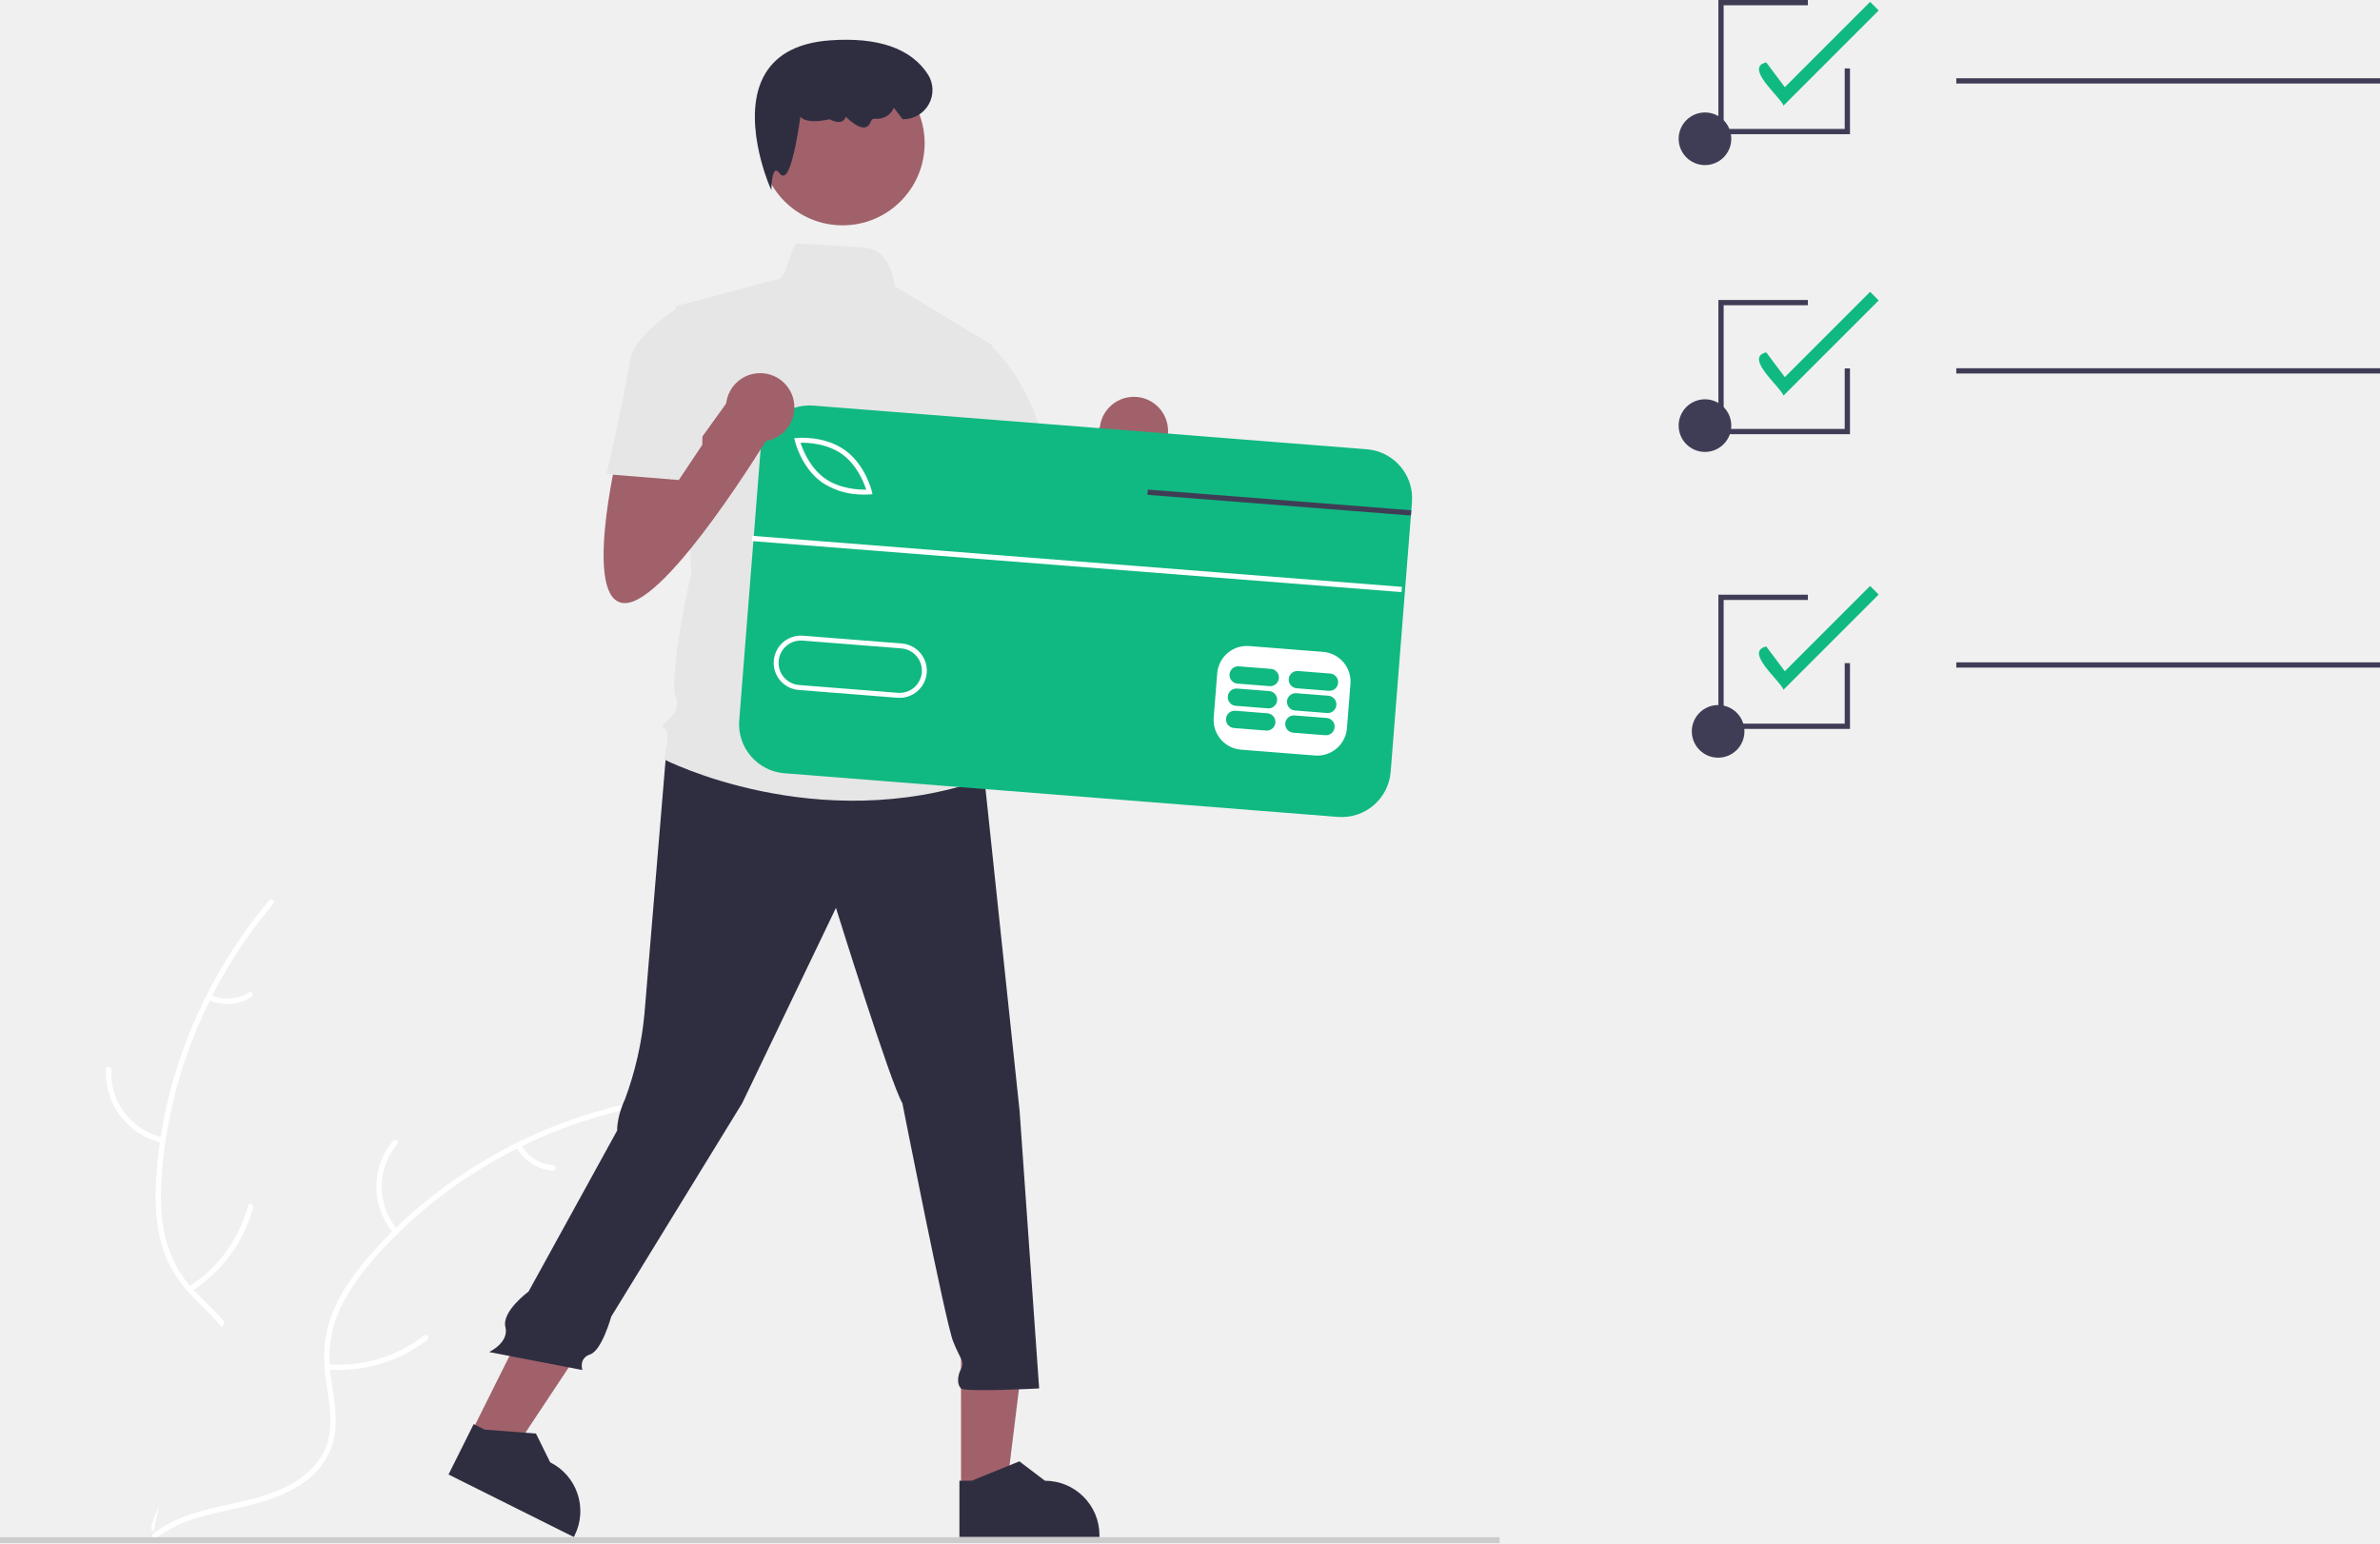
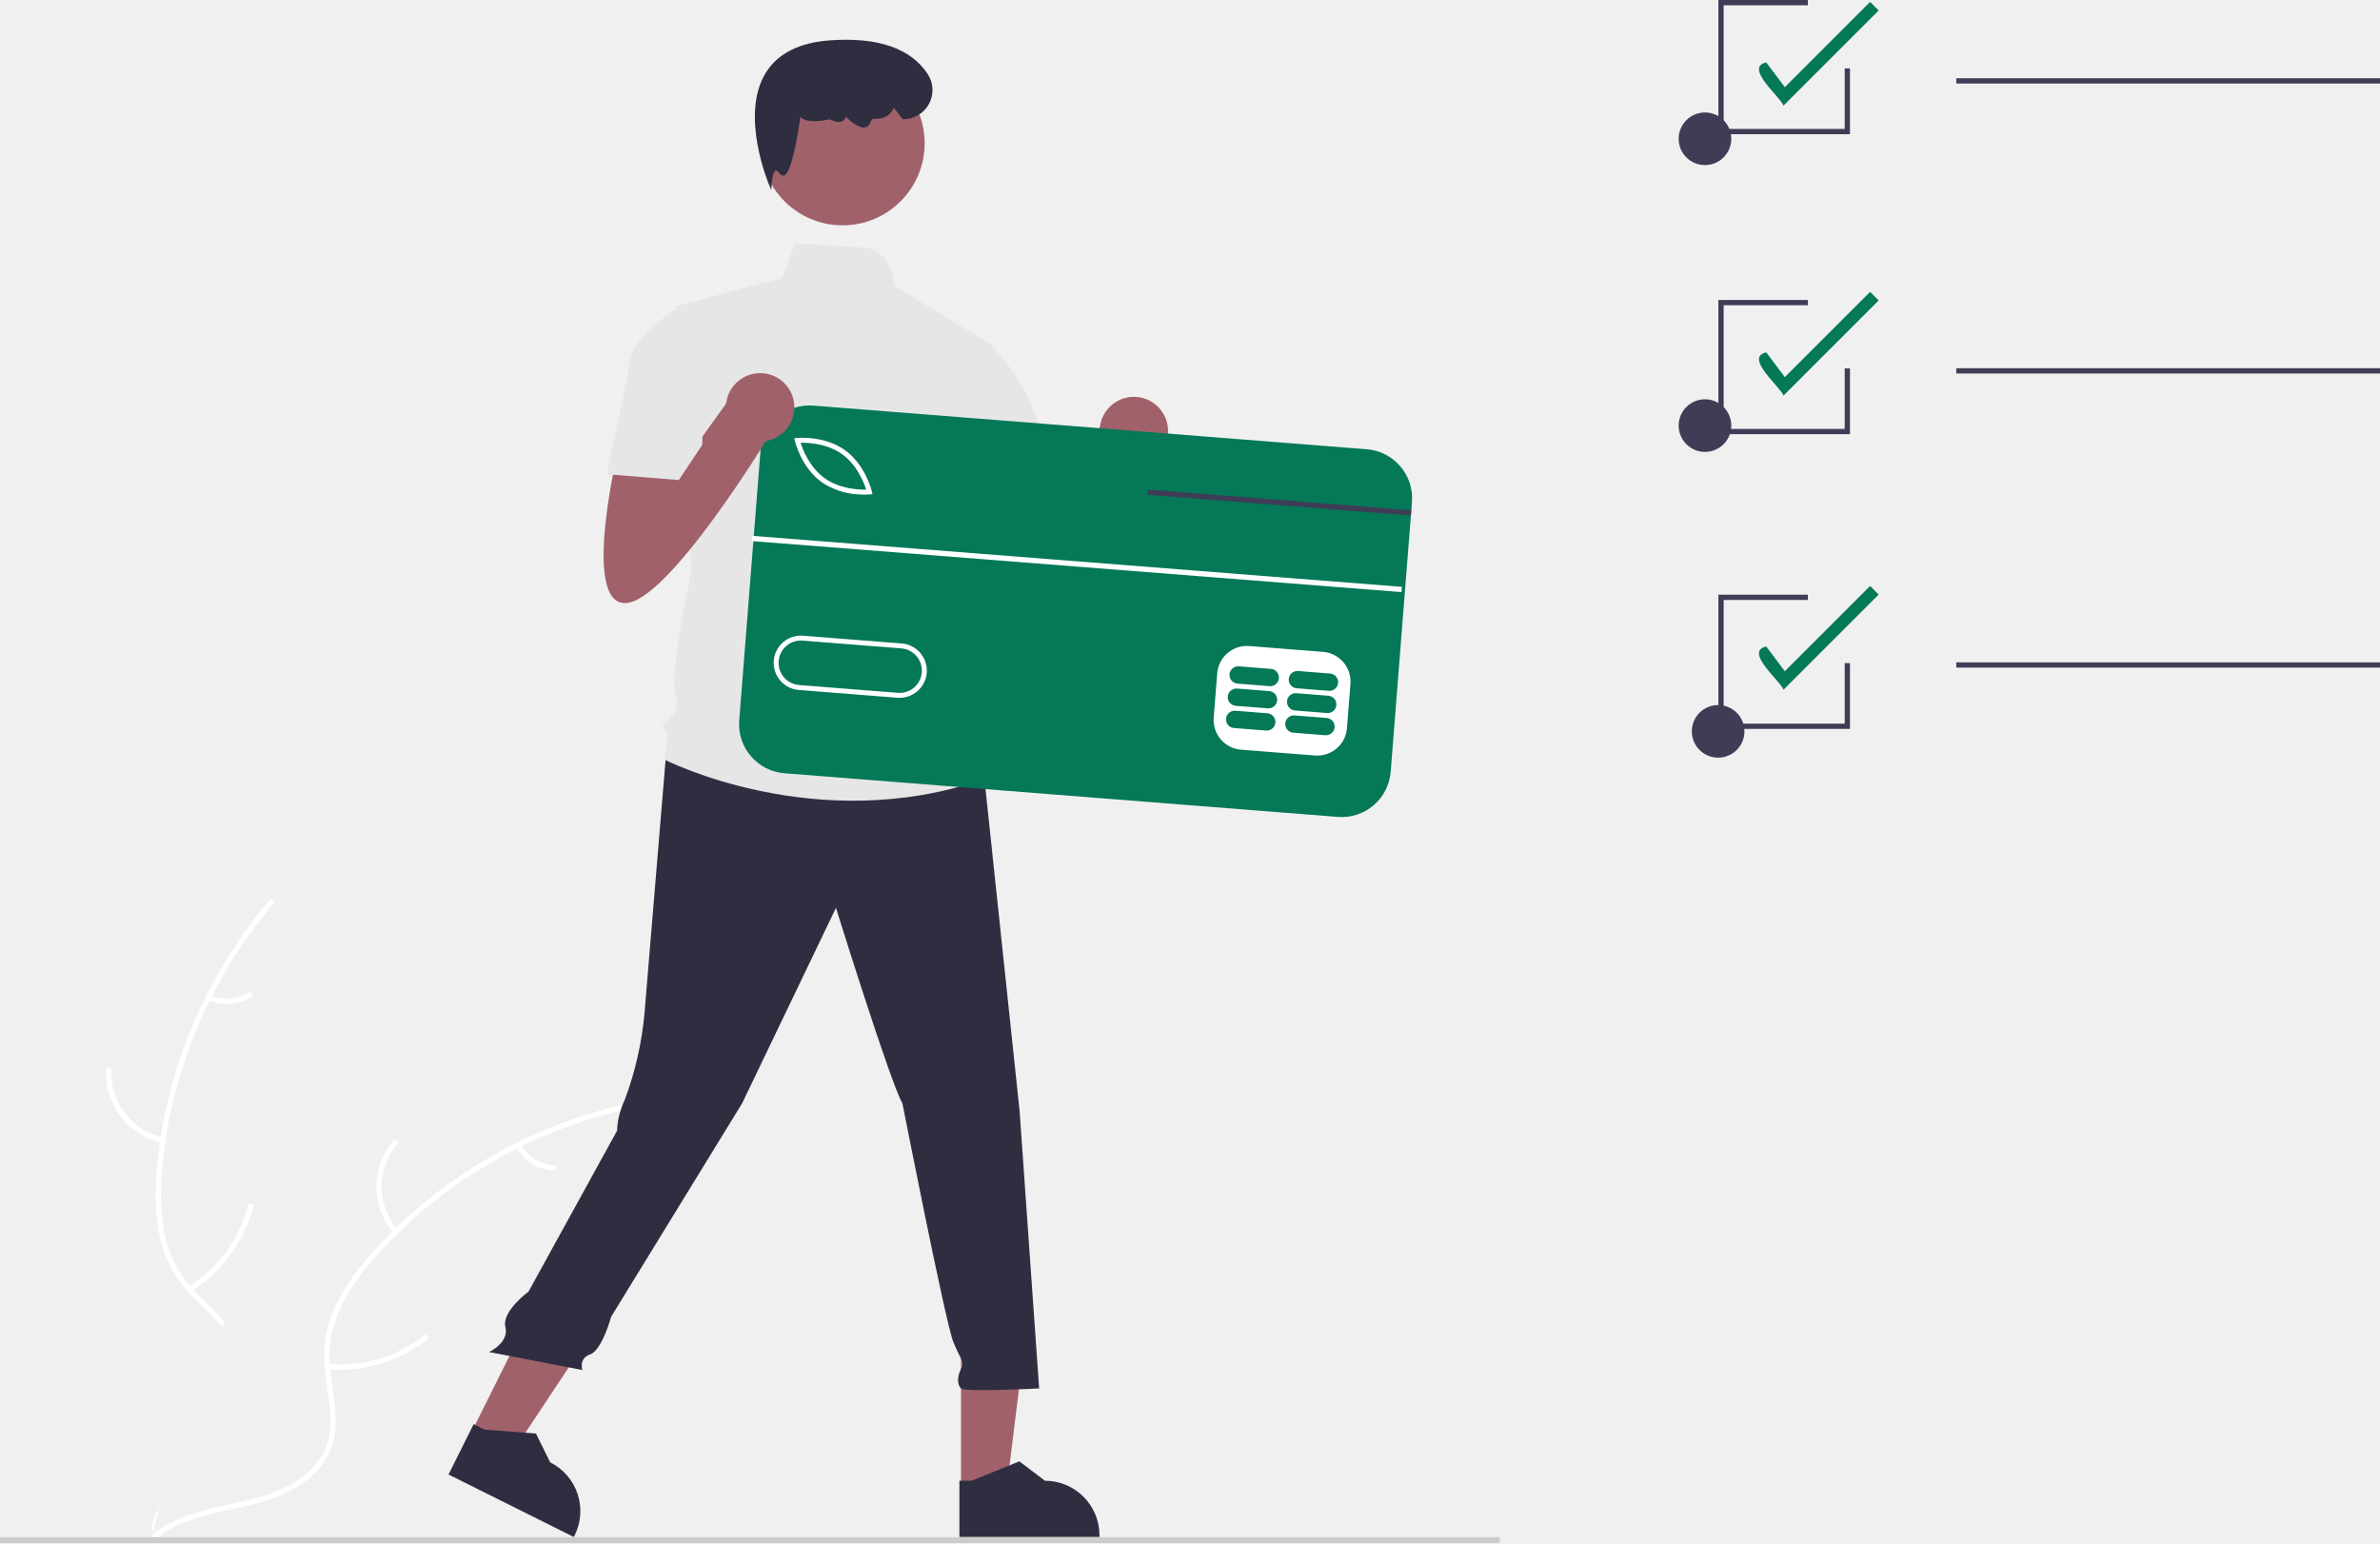
<svg xmlns="http://www.w3.org/2000/svg" data-name="Layer 1" width="904.362" height="586.406" viewBox="0 0 904.362 586.406">
  <path d="M176.481,606.861c4.482-45.747,31.57-91.412,74.671-107.385a211.783,211.783,0,0,0,3.8,145.354c7.154,17.901,16.974,37.067,11.164,55.449-3.615,11.437-12.957,20.359-23.51,26.061-10.554,5.702-22.356,8.596-34.01,11.434l-2.257,1.968C186.637,698.212,172,652.608,176.481,606.861Z" transform="translate(-147.8192 -156.7972)" fill="#f0f0f0" />
  <path d="M251.607,500.327c-24.335,28.724-39.652,65.407-42.33,103.015-.579,8.131-.459,16.429,1.523,24.376a44.709,44.709,0,0,0,11.656,20.44c5.154,5.374,11.048,10.274,14.805,16.808,3.961,6.886,4.313,14.819,1.919,22.306-2.928,9.16-8.974,16.722-15.142,23.912-6.849,7.983-14.09,16.165-16.818,26.582-.331,1.262-2.27.675-1.94-.585,4.747-18.124,21.942-28.797,29.847-45.215,3.689-7.661,5.091-16.481,1.24-24.366-3.367-6.895-9.441-11.954-14.706-17.35-5.529-5.666-9.818-11.929-12.142-19.561-2.378-7.807-2.823-16.118-2.454-24.228a175.619,175.619,0,0,1,11.431-53.685,184.227,184.227,0,0,1,31.732-53.932c.841-.992,2.215.498,1.38,1.484Z" transform="translate(-147.8192 -156.7972)" fill="#fff" />
  <path d="M209.502,591.072a27.158,27.158,0,0,1-21.407-27.901,1.014,1.014,0,0,1,2.026.048,25.148,25.148,0,0,0,19.966,25.913c1.276.268.684,2.206-.585,1.94Z" transform="translate(-147.8192 -156.7972)" fill="#fff" />
  <path d="M219.483,645.778a52.346,52.346,0,0,0,22.582-30.746c.335-1.261,2.274-.675,1.94.585a54.447,54.447,0,0,1-23.563,31.946c-1.106.695-2.058-1.093-.958-1.785Z" transform="translate(-147.8192 -156.7972)" fill="#fff" />
  <path d="M227.849,534.99a15.373,15.373,0,0,0,14.544-1.119c1.096-.709,2.047,1.081.958,1.785a17.227,17.227,0,0,1-16.087,1.274,1.047,1.047,0,0,1-.677-1.262,1.018,1.018,0,0,1,1.262-.677Z" transform="translate(-147.8192 -156.7972)" fill="#fff" />
  <path d="M385.833,577.466c-.672.462-1.344.924-2.016,1.404a202.453,202.453,0,0,0-25.35,20.878c-.618.581-1.235,1.178-1.835,1.775a213.431,213.431,0,0,0-44.683,64.638,207.267,207.267,0,0,0-10.584,29.66c-3.826,14.005-6.859,29.495-14.853,41.077a35.558,35.558,0,0,1-2.68,3.491L208.915,742.342c-.172-.081-.345-.145-.519-.226l-2.988.215c.106-.533.228-1.083.335-1.616.06-.309.138-.619.198-.929.046-.206.092-.413.121-.602.015-.069.031-.138.046-.189.029-.189.077-.361.106-.533q1.008-4.619,2.085-9.239c-0-.017-0-.017.016-.035,5.529-23.457,13.065-46.658,23.884-67.978.326-.641.65-1.3,1.01-1.942A197.78,197.78,0,0,1,250.266,631.867a174.848,174.848,0,0,1,11.293-13.618,145.397,145.397,0,0,1,35.662-28.193c26.5-14.887,57.465-21.134,86.407-13.216C384.368,577.042,385.092,577.245,385.833,577.466Z" transform="translate(-147.8192 -156.7972)" fill="#f0f0f0" />
  <path d="M385.689,578.421c-36.724,8.283-71.04,28.351-95.82,56.766-5.357,6.143-10.258,12.841-13.461,20.38a44.709,44.709,0,0,0-2.999,23.338c.879,7.394,2.635,14.855,1.702,22.334-.984,7.883-5.478,14.429-11.897,18.966-7.853,5.551-17.233,7.949-26.487,9.976-10.275,2.25-20.983,4.424-29.433,11.099-1.024.809-2.219-.827-1.197-1.635,14.702-11.613,34.857-9.782,51.054-18.132,7.558-3.896,13.987-10.094,15.66-18.708,1.463-7.533-.341-15.229-1.296-22.707-1.003-7.853-.657-15.436,2.083-22.929,2.802-7.665,7.45-14.569,12.627-20.822a175.619,175.619,0,0,1,41.449-35.983A184.227,184.227,0,0,1,385.481,576.405c1.269-.286,1.468,1.731.208,2.015Z" transform="translate(-147.8192 -156.7972)" fill="#fff" />
  <path d="M297.436,625.526a27.158,27.158,0,0,1-.294-35.166c.839-.998,2.429.259,1.588,1.258a25.148,25.148,0,0,0,.341,32.711c.857.982-.783,2.173-1.635,1.197Z" transform="translate(-147.8192 -156.7972)" fill="#fff" />
  <path d="M272.469,675.215a52.346,52.346,0,0,0,36.542-10.953c1.027-.805,2.222.831,1.197,1.635a54.447,54.447,0,0,1-38.048,11.321c-1.301-.11-.985-2.112.31-2.002Z" transform="translate(-147.8192 -156.7972)" fill="#fff" />
  <path d="M345.851,591.793a15.373,15.373,0,0,0,12.286,7.863c1.302.094.984,2.095-.31,2.002a17.227,17.227,0,0,1-13.611-8.669,1.047,1.047,0,0,1,.219-1.416,1.018,1.018,0,0,1,1.416.219Z" transform="translate(-147.8192 -156.7972)" fill="#fff" />
-   <path d="M825.522,196.935c-1.119-3.303-15.145-14.53-6.55-16.417l7.049,9.399,32.407-32.406,3.259,3.259Z" transform="translate(-147.8192 -156.7972)" fill="#10b981" />
-   <path d="M825.522,307.129c-1.119-3.303-15.145-14.53-6.55-16.417l7.049,9.399,32.407-32.406,3.259,3.259Z" transform="translate(-147.8192 -156.7972)" fill="#10b981" />
-   <path d="M825.522,418.897c-1.119-3.303-15.145-14.53-6.55-16.417l7.049,9.399,32.407-32.406,3.259,3.259Z" transform="translate(-147.8192 -156.7972)" fill="#10b981" />
+   <path d="M825.522,196.935c-1.119-3.303-15.145-14.53-6.55-16.417l7.049,9.399,32.407-32.406,3.259,3.259Z" transform="translate(-147.8192 -156.7972)" fill="#047857" />
+   <path d="M825.522,307.129c-1.119-3.303-15.145-14.53-6.55-16.417l7.049,9.399,32.407-32.406,3.259,3.259Z" transform="translate(-147.8192 -156.7972)" fill="#047857" />
+   <path d="M825.522,418.897c-1.119-3.303-15.145-14.53-6.55-16.417l7.049,9.399,32.407-32.406,3.259,3.259Z" transform="translate(-147.8192 -156.7972)" fill="#047857" />
  <circle cx="647.862" cy="161.738" r="10" fill="#3f3d56" />
  <circle cx="647.862" cy="52.738" r="10" fill="#3f3d56" />
  <rect x="743.362" y="29.738" width="161" height="2" fill="#3f3d56" />
  <circle cx="652.862" cy="277.932" r="10" fill="#3f3d56" />
  <rect x="743.362" y="139.932" width="161" height="2" fill="#3f3d56" />
  <rect x="743.362" y="251.7" width="161" height="2" fill="#3f3d56" />
  <polygon points="702.96 277 652.96 277 652.96 226 686.96 226 686.96 228 654.96 228 654.96 275 700.96 275 700.96 252 702.96 252 702.96 277" fill="#3f3d56" />
  <polygon points="702.96 165 652.96 165 652.96 114 686.96 114 686.96 116 654.96 116 654.96 163 700.96 163 700.96 140 702.96 140 702.96 165" fill="#3f3d56" />
  <polygon points="702.96 51 652.96 51 652.96 0 686.96 0 686.96 2 654.96 2 654.96 49 700.96 49 700.96 26 702.96 26 702.96 51" fill="#3f3d56" />
  <path d="M524.324,338.569s-13.363,56.421,2.97,56.421S582.23,331.145,582.23,331.145L568.867,314.813l-23.985,33.3-1.256-16.967Z" transform="translate(-147.8192 -156.7972)" fill="#a0616a" />
  <circle cx="430.85" cy="163.801" r="13" fill="#a0616a" />
  <polygon points="365.175 566.048 382.478 566.047 390.711 499.301 365.171 499.302 365.175 566.048" fill="#a0616a" />
  <path d="M512.384,740.897l53.213-.002v-.673a20.713,20.713,0,0,0-20.712-20.712H544.884l-9.72-7.374-18.135,7.375-4.645 0Z" transform="translate(-147.8192 -156.7972)" fill="#2f2e41" />
  <polygon points="179.038 544.459 194.521 552.185 231.693 496.14 208.841 484.736 179.038 544.459" fill="#a0616a" />
  <path d="M318.25,717.136l47.613,23.761.301-.602a20.713,20.713,0,0,0-9.283-27.781l-.001-.001-5.404-10.939-19.52-1.5-4.156-2.074Z" transform="translate(-147.8192 -156.7972)" fill="#2f2e41" />
  <rect y="584.165" width="569.85" height="2.241" fill="#ccc" />
  <path d="M401.117,440.925s-6.915,83.148-8.4,100.966a126.71,126.71,0,0,1-7.424,32.665s-2.97,5.939-2.97,11.878l-33.655,61.164s-10.284,7.559-8.8,13.498-6.2,9.502-6.2,9.502l35.442,6.831s-1.485-4.454,2.97-5.939,8-14.363,8-14.363l49.756-81.086L465.471,501.802s20.787,66.815,25.241,74.238c0,0,16.332,83.147,19.302,90.571s4.454,7.424,2.97,10.393-1.485,5.939,0,7.424,29.695,0,29.695,0l-7.424-105.419L521.892,452.805l-68.299-20.787Z" transform="translate(-147.8192 -156.7972)" fill="#2f2e41" />
  <circle cx="320.167" cy="54.452" r="31.18" fill="#a0616a" />
  <path d="M524.862,287.995l-37.118-22.489s-1.029-13.965-11.605-14.622c-5.31-.33-13.277-.834-25.235-1.605-2.527-.163-4.232,13.662-7.128,13.475l-39.181,10.393,5.939,100.964s-8.909,40.089-5.939,47.513-7.424,10.393-4.454,11.878,0,11.878,0,11.878,57.906,29.695,121.751,7.424l-5.939-19.302a15.58,15.58,0,0,0-2.97-14.848s5.939-8.909-1.485-16.332c0,0,2.97-13.363-4.454-19.302l-1.485-20.787,4.454-10.393Z" transform="translate(-147.8192 -156.7972)" fill="#e6e6e6" />
  <path d="M440.93,229.061l-.872-2.024c-.112-.262-11.139-26.329-1.365-42.408,4.524-7.444,12.751-11.646,24.452-12.49,18.307-1.324,30.837,3.019,37.251,12.898a11.075,11.075,0,0,1-9.335,17.061h-.246l-3.364-4.368-.196.425c-1.218,2.635-4.015,4.077-7.291,3.761-.557-.04-1.051.441-1.447,1.47a2.615,2.615,0,0,1-1.958,1.814c-2.42.471-5.871-2.578-7.415-4.097a2.478,2.478,0,0,1-1.155,1.701c-1.627.939-4.16-.288-4.887-.678-5.792,1.23-9.541.901-11.146-.977-1.089,7.704-3.426,21.57-6.228,22.338a1.401,1.401,0,0,1-1.529-.668c-.675-.876-1.278-1.312-1.654-1.19-.912.29-1.45,3.292-1.527,5.229Z" transform="translate(-147.8192 -156.7972)" fill="#2f2e41" />
  <path d="M508.529,289.48l14.811-2.406a72.314,72.314,0,0,1,20.823,38.041c4.454,23.756,5.939,28.211,5.939,28.211l-35.634,8.909-19.302-37.119Z" transform="translate(-147.8192 -156.7972)" fill="#e6e6e6" />
  <rect x="496.825" y="270.454" width="116.395" height="234.311" transform="translate(-22.85274 753.6348) rotate(-85.48966)" fill="#fff" />
-   <path d="M467.762,329.37c-5.716-4.082-12.974-4.377-15.746-4.319.846,2.64,3.474,9.412,9.191,13.496,5.73,4.092,12.979,4.379,15.747,4.321C476.108,340.229,473.479,333.455,467.762,329.37Z" transform="translate(-147.8192 -156.7972)" fill="#10b981" />
-   <path d="M490.313,403.204l-37.507-2.959a8.465,8.465,0,1,0-1.331,16.878h0l37.507,2.959a8.465,8.465,0,0,0,1.331-16.878Z" transform="translate(-147.8192 -156.7972)" fill="#10b981" />
-   <path d="M667.183,327.527l-210.29-16.59a18.683,18.683,0,0,0-20.092,17.159L428.714,430.547a18.693,18.693,0,0,0,17.162,20.101l210.29,16.59a18.683,18.683,0,0,0,20.092-17.159l7.686-97.375.155-1.989.245-3.096A18.683,18.683,0,0,0,667.183,327.527Zm-6.21,89.138-1.332,16.879a11.315,11.315,0,0,1-12.142,10.361l-28.133-2.217A11.315,11.315,0,0,1,609.005,429.546l1.333-16.879A11.319,11.319,0,0,1,622.479,402.307l28.124,2.219A11.329,11.329,0,0,1,660.973,416.665ZM441.84,407.864a10.346,10.346,0,0,1,11.114-9.491l37.506,2.961a10.342,10.342,0,1,1-1.609,20.622l-.019.005-37.506-2.961A10.334,10.334,0,0,1,441.84,407.864Zm8.029-83.482-.256-1.049,1.079-.099c.422-.045,10.399-.941,18.165,4.607,7.766,5.548,10.148,15.281,10.251,15.688l.247,1.052-1.076.109a28.423,28.423,0,0,1-4.589-.03,27.137,27.137,0,0,1-13.578-4.586C452.344,334.525,449.963,324.792,449.869,324.382Z" transform="translate(-147.8192 -156.7972)" fill="#10b981" />
-   <path d="M629.423,427.859l-12.19-.962a3.292,3.292,0,0,0-.518,6.564l12.19.962a3.292,3.292,0,0,0,.518-6.564Z" transform="translate(-147.8192 -156.7972)" fill="#10b981" />
-   <path d="M651.927,429.634l-12.19-.962a3.292,3.292,0,0,0-.518,6.564l12.19.962a3.292,3.292,0,0,0,.518-6.564Z" transform="translate(-147.8192 -156.7972)" fill="#10b981" />
-   <path d="M630.088,419.42l-12.19-.962a3.292,3.292,0,0,0-.518,6.564l12.19.962a3.292,3.292,0,0,0,.518-6.564Z" transform="translate(-147.8192 -156.7972)" fill="#10b981" />
-   <path d="M652.592,421.195l-12.19-.962a3.292,3.292,0,0,0-.518,6.564l12.19.962a3.292,3.292,0,0,0,.518-6.564Z" transform="translate(-147.8192 -156.7972)" fill="#10b981" />
-   <path d="M630.754,410.981l-12.19-.962a3.292,3.292,0,0,0-.518,6.564l12.19.962a3.292,3.292,0,0,0,.518-6.564Z" transform="translate(-147.8192 -156.7972)" fill="#10b981" />
-   <path d="M653.258,412.756l-12.19-.962a3.292,3.292,0,0,0-.518,6.564l12.19.962a3.292,3.292,0,0,0,.518-6.564Z" transform="translate(-147.8192 -156.7972)" fill="#10b981" />
+   <path d="M467.762,329.37c-5.716-4.082-12.974-4.377-15.746-4.319.846,2.64,3.474,9.412,9.191,13.496,5.73,4.092,12.979,4.379,15.747,4.321C476.108,340.229,473.479,333.455,467.762,329.37Z" transform="translate(-147.8192 -156.7972)" fill="#047857" />
+   <path d="M490.313,403.204l-37.507-2.959a8.465,8.465,0,1,0-1.331,16.878h0l37.507,2.959a8.465,8.465,0,0,0,1.331-16.878Z" transform="translate(-147.8192 -156.7972)" fill="#047857" />
+   <path d="M667.183,327.527l-210.29-16.59a18.683,18.683,0,0,0-20.092,17.159L428.714,430.547a18.693,18.693,0,0,0,17.162,20.101l210.29,16.59a18.683,18.683,0,0,0,20.092-17.159l7.686-97.375.155-1.989.245-3.096A18.683,18.683,0,0,0,667.183,327.527Zm-6.21,89.138-1.332,16.879a11.315,11.315,0,0,1-12.142,10.361l-28.133-2.217A11.315,11.315,0,0,1,609.005,429.546l1.333-16.879A11.319,11.319,0,0,1,622.479,402.307l28.124,2.219A11.329,11.329,0,0,1,660.973,416.665ZM441.84,407.864a10.346,10.346,0,0,1,11.114-9.491l37.506,2.961a10.342,10.342,0,1,1-1.609,20.622l-.019.005-37.506-2.961A10.334,10.334,0,0,1,441.84,407.864Zm8.029-83.482-.256-1.049,1.079-.099c.422-.045,10.399-.941,18.165,4.607,7.766,5.548,10.148,15.281,10.251,15.688l.247,1.052-1.076.109a28.423,28.423,0,0,1-4.589-.03,27.137,27.137,0,0,1-13.578-4.586C452.344,334.525,449.963,324.792,449.869,324.382Z" transform="translate(-147.8192 -156.7972)" fill="#047857" />
+   <path d="M629.423,427.859l-12.19-.962a3.292,3.292,0,0,0-.518,6.564l12.19.962a3.292,3.292,0,0,0,.518-6.564Z" transform="translate(-147.8192 -156.7972)" fill="#047857" />
+   <path d="M651.927,429.634l-12.19-.962a3.292,3.292,0,0,0-.518,6.564l12.19.962a3.292,3.292,0,0,0,.518-6.564Z" transform="translate(-147.8192 -156.7972)" fill="#047857" />
+   <path d="M630.088,419.42l-12.19-.962a3.292,3.292,0,0,0-.518,6.564l12.19.962a3.292,3.292,0,0,0,.518-6.564Z" transform="translate(-147.8192 -156.7972)" fill="#047857" />
+   <path d="M652.592,421.195l-12.19-.962a3.292,3.292,0,0,0-.518,6.564l12.19.962a3.292,3.292,0,0,0,.518-6.564Z" transform="translate(-147.8192 -156.7972)" fill="#047857" />
+   <path d="M630.754,410.981l-12.19-.962a3.292,3.292,0,0,0-.518,6.564l12.19.962a3.292,3.292,0,0,0,.518-6.564Z" transform="translate(-147.8192 -156.7972)" fill="#047857" />
+   <path d="M653.258,412.756l-12.19-.962a3.292,3.292,0,0,0-.518,6.564l12.19.962a3.292,3.292,0,0,0,.518-6.564Z" transform="translate(-147.8192 -156.7972)" fill="#047857" />
  <rect x="556.023" y="247.309" width="2.001" height="247.613" transform="translate(-4.39383 740.5675) rotate(-85.50837)" fill="#fff" />
  <polygon points="536.278 193.917 536.123 195.907 527.532 195.233 435.999 188.043 436.164 186.051 527.687 193.243 536.278 193.917" fill="#3f3d56" />
  <path d="M382.324,329.569s-13.363,56.421,2.97,56.421S440.23,322.145,440.23,322.145L426.867,305.813l-23.985,33.3-1.256-16.967Z" transform="translate(-147.8192 -156.7972)" fill="#a0616a" />
  <circle cx="288.85" cy="154.801" r="13" fill="#a0616a" />
  <path d="M415.412,282.056l-8.909-8.909s-17.817,10.393-19.302,20.787-8.909,43.058-8.909,43.058l27.468,2.227,8.909-13.363Z" transform="translate(-147.8192 -156.7972)" fill="#e6e6e6" />
</svg>
